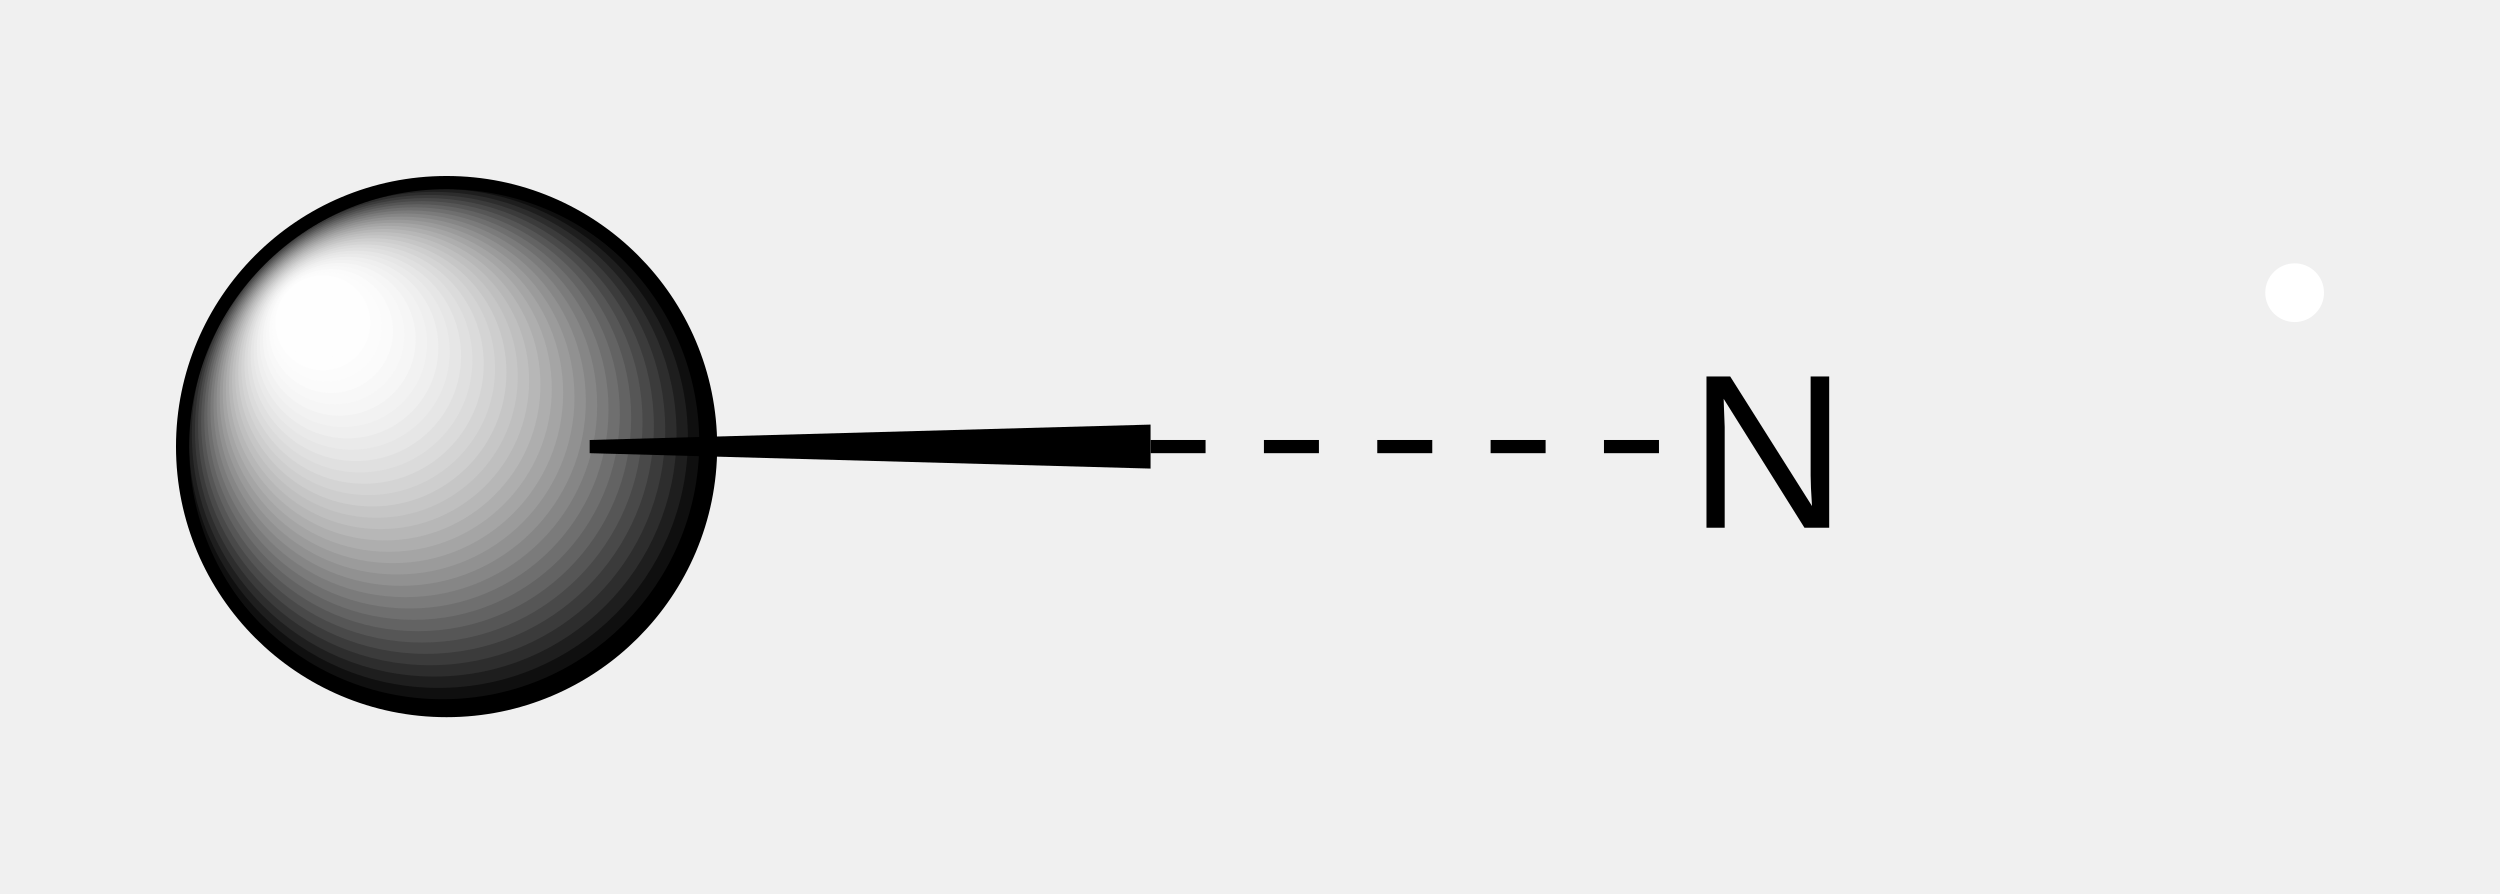
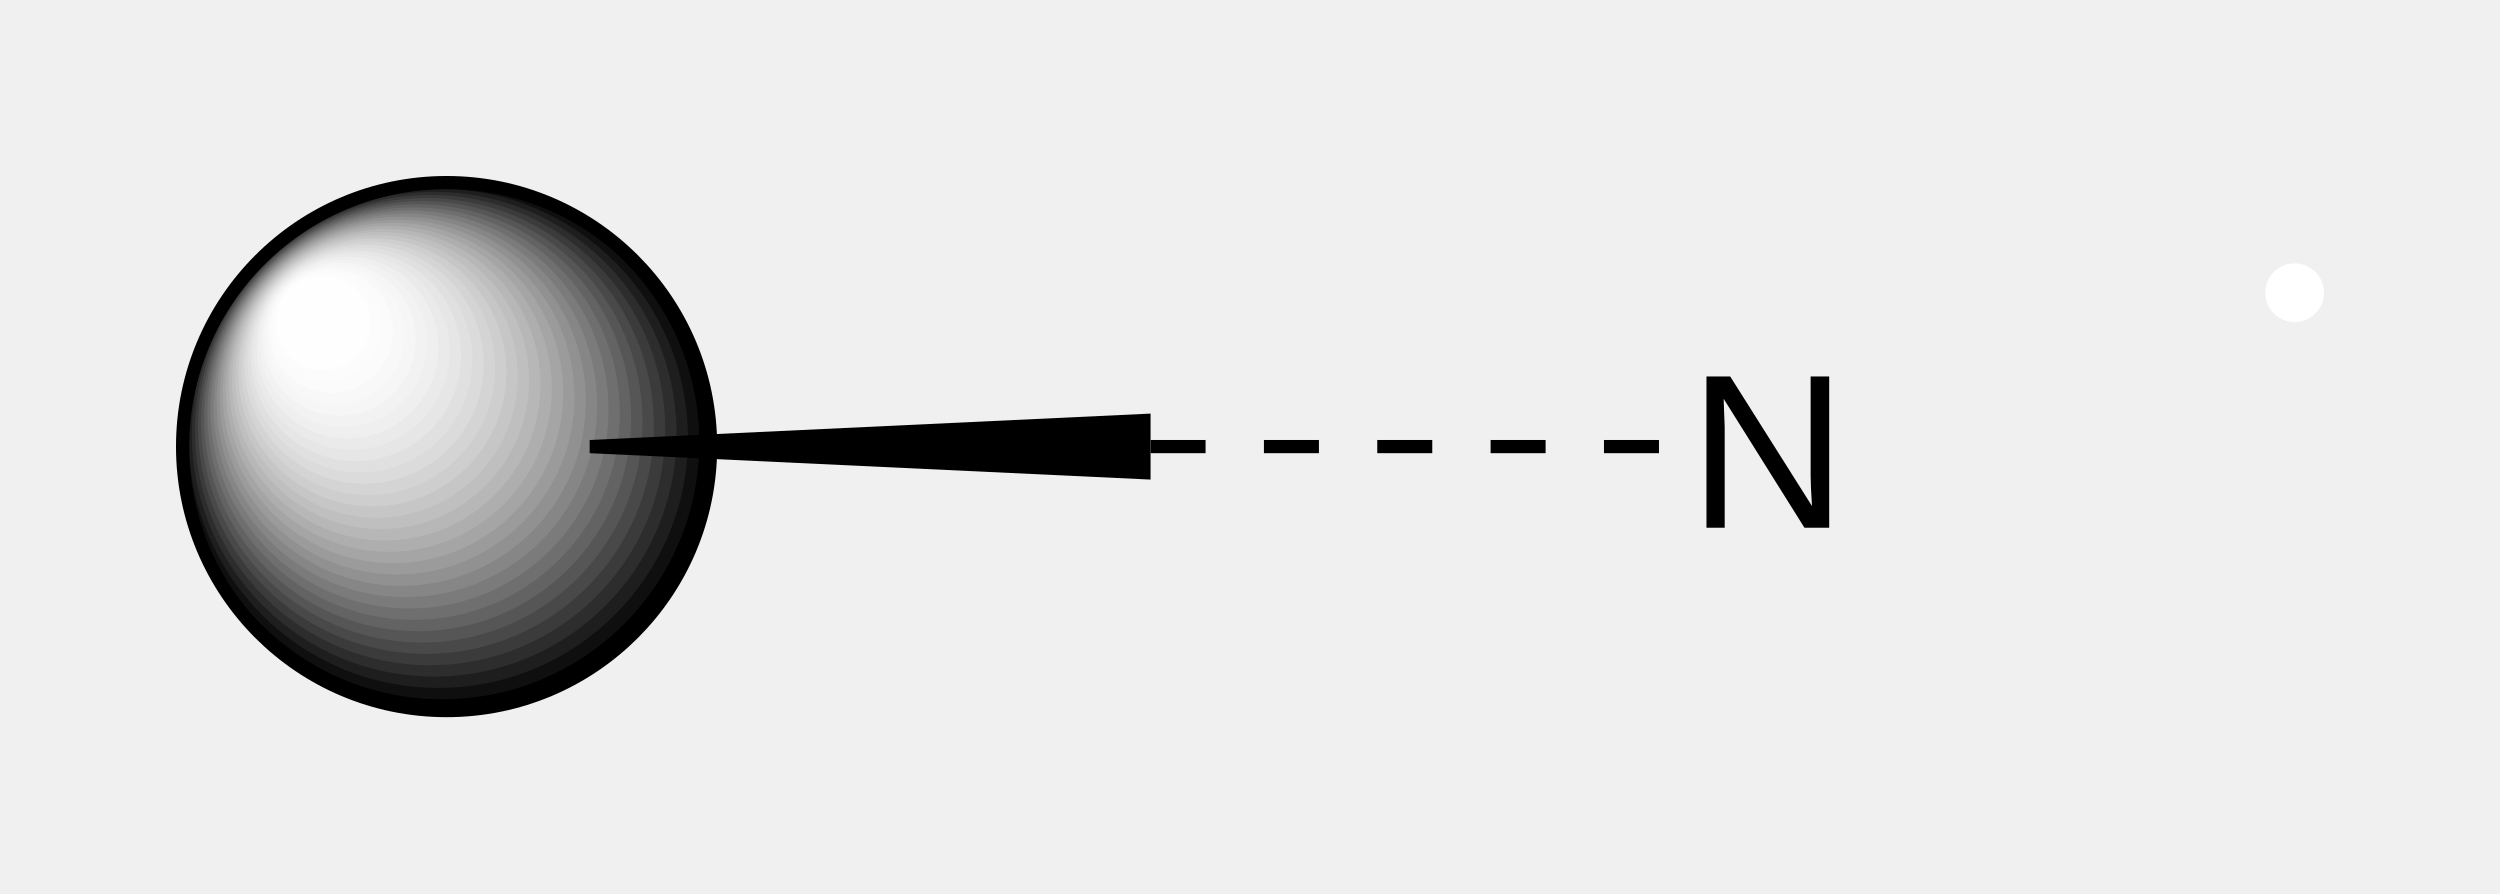
<svg xmlns="http://www.w3.org/2000/svg" width="113.64" height="40.6" viewBox="5.7 24.7 113.64 40.6">
  <text x="35.69" y="47.74" font-size="10" dominant-baseline="alphabetic" text-anchor="end" fill="#000000" font-family="Arial">
    <tspan font-size="10" font-family="Arial" fill="#000000" font-weight="400" font-style="normal">Ar</tspan>
  </text>
  <path d="M 14,45 C 14,51.627 19.373,57 26,57 C 32.627,57 38,51.627 38,45 C 38,38.373 32.627,33 26,33 C 19.373,33 14,38.373 14,45" fill="#000000" stroke="none" />
  <path d="M 14.141,44.812 C 14.141,51.259 19.366,56.484 25.812,56.484 C 32.259,56.484 37.484,51.259 37.484,44.812 C 37.484,38.366 32.259,33.141 25.812,33.141 C 19.366,33.141 14.141,38.366 14.141,44.812" fill="#0f0f0f" stroke="none" />
  <path d="M 14.281,44.625 C 14.281,50.89 19.36,55.969 25.625,55.969 C 31.89,55.969 36.969,50.89 36.969,44.625 C 36.969,38.36 31.89,33.281 25.625,33.281 C 19.36,33.281 14.281,38.36 14.281,44.625" fill="#1e1e1e" stroke="none" />
  <path d="M 14.422,44.437 C 14.422,50.521 19.354,55.453 25.437,55.453 C 31.521,55.453 36.453,50.521 36.453,44.437 C 36.453,38.354 31.521,33.422 25.437,33.422 C 19.354,33.422 14.422,38.354 14.422,44.437" fill="#2d2d2d" stroke="none" />
  <path d="M 14.562,44.25 C 14.562,50.153 19.347,54.938 25.25,54.938 C 31.153,54.938 35.938,50.153 35.938,44.25 C 35.938,38.347 31.153,33.562 25.25,33.562 C 19.347,33.562 14.562,38.347 14.562,44.25" fill="#3b3b3b" stroke="none" />
  <path d="M 14.703,44.062 C 14.703,49.784 19.341,54.422 25.062,54.422 C 30.784,54.422 35.422,49.784 35.422,44.062 C 35.422,38.341 30.784,33.703 25.062,33.703 C 19.341,33.703 14.703,38.341 14.703,44.062" fill="#494949" stroke="none" />
  <path d="M 14.843,43.875 C 14.843,49.415 19.335,53.907 24.875,53.907 C 30.415,53.907 34.907,49.415 34.907,43.875 C 34.907,38.335 30.415,33.843 24.875,33.843 C 19.335,33.843 14.843,38.335 14.843,43.875" fill="#565656" stroke="none" />
  <path d="M 14.984,43.687 C 14.984,49.047 19.328,53.391 24.687,53.391 C 30.047,53.391 34.391,49.047 34.391,43.687 C 34.391,38.328 30.047,33.984 24.687,33.984 C 19.328,33.984 14.984,38.328 14.984,43.687" fill="#636363" stroke="none" />
  <path d="M 15.125,43.5 C 15.125,48.678 19.322,52.875 24.5,52.875 C 29.678,52.875 33.875,48.678 33.875,43.5 C 33.875,38.322 29.678,34.125 24.5,34.125 C 19.322,34.125 15.125,38.322 15.125,43.5" fill="#6f6f6f" stroke="none" />
  <path d="M 15.265,43.312 C 15.265,48.309 19.316,52.36 24.312,52.36 C 29.309,52.36 33.36,48.309 33.36,43.312 C 33.36,38.316 29.309,34.265 24.312,34.265 C 19.316,34.265 15.265,38.316 15.265,43.312" fill="#7b7b7b" stroke="none" />
  <path d="M 15.406,43.125 C 15.406,47.94 19.309,51.844 24.125,51.844 C 28.94,51.844 32.844,47.94 32.844,43.125 C 32.844,38.309 28.94,34.406 24.125,34.406 C 19.309,34.406 15.406,38.309 15.406,43.125" fill="#868686" stroke="none" />
  <path d="M 15.546,42.937 C 15.546,47.572 19.303,51.329 23.937,51.329 C 28.572,51.329 32.329,47.572 32.329,42.937 C 32.329,38.303 28.572,34.546 23.937,34.546 C 19.303,34.546 15.546,38.303 15.546,42.937" fill="#919191" stroke="none" />
  <path d="M 15.687,42.75 C 15.687,47.203 19.297,50.813 23.75,50.813 C 28.203,50.813 31.813,47.203 31.813,42.75 C 31.813,38.297 28.203,34.687 23.75,34.687 C 19.297,34.687 15.687,38.297 15.687,42.75" fill="#9b9b9b" stroke="none" />
  <path d="M 15.827,42.562 C 15.827,46.834 19.291,50.298 23.562,50.298 C 27.834,50.298 31.298,46.834 31.298,42.562 C 31.298,38.291 27.834,34.827 23.562,34.827 C 19.291,34.827 15.827,38.291 15.827,42.562" fill="#a5a5a5" stroke="none" />
  <path d="M 15.968,42.375 C 15.968,46.466 19.284,49.782 23.375,49.782 C 27.466,49.782 30.782,46.466 30.782,42.375 C 30.782,38.284 27.466,34.968 23.375,34.968 C 19.284,34.968 15.968,38.284 15.968,42.375" fill="#aeaeae" stroke="none" />
  <path d="M 16.109,42.187 C 16.109,46.097 19.278,49.266 23.187,49.266 C 27.097,49.266 30.266,46.097 30.266,42.187 C 30.266,38.278 27.097,35.109 23.187,35.109 C 19.278,35.109 16.109,38.278 16.109,42.187" fill="#b7b7b7" stroke="none" />
  <path d="M 16.249,42 C 16.249,45.728 19.272,48.751 23,48.751 C 26.728,48.751 29.751,45.728 29.751,42 C 29.751,38.272 26.728,35.249 23,35.249 C 19.272,35.249 16.249,38.272 16.249,42" fill="#bfbfbf" stroke="none" />
  <path d="M 16.39,41.812 C 16.39,45.36 19.265,48.235 22.812,48.235 C 26.36,48.235 29.235,45.36 29.235,41.812 C 29.235,38.265 26.36,35.39 22.812,35.39 C 19.265,35.39 16.39,38.265 16.39,41.812" fill="#c6c6c6" stroke="none" />
  <path d="M 16.53,41.625 C 16.53,44.991 19.259,47.72 22.625,47.72 C 25.991,47.72 28.72,44.991 28.72,41.625 C 28.72,38.259 25.991,35.53 22.625,35.53 C 19.259,35.53 16.53,38.259 16.53,41.625" fill="#cecece" stroke="none" />
  <path d="M 16.671,41.437 C 16.671,44.622 19.253,47.204 22.437,47.204 C 25.622,47.204 28.204,44.622 28.204,41.437 C 28.204,38.253 25.622,35.671 22.437,35.671 C 19.253,35.671 16.671,38.253 16.671,41.437" fill="#d4d4d4" stroke="none" />
  <path d="M 16.812,41.25 C 16.812,44.254 19.246,46.688 22.25,46.688 C 25.254,46.688 27.688,44.254 27.688,41.25 C 27.688,38.246 25.254,35.812 22.25,35.812 C 19.246,35.812 16.812,38.246 16.812,41.25" fill="#dbdbdb" stroke="none" />
  <path d="M 16.952,41.062 C 16.952,43.885 19.24,46.173 22.062,46.173 C 24.885,46.173 27.173,43.885 27.173,41.062 C 27.173,38.24 24.885,35.952 22.062,35.952 C 19.24,35.952 16.952,38.24 16.952,41.062" fill="#e0e0e0" stroke="none" />
  <path d="M 17.093,40.875 C 17.093,43.516 19.234,45.657 21.875,45.657 C 24.516,45.657 26.657,43.516 26.657,40.875 C 26.657,38.234 24.516,36.093 21.875,36.093 C 19.234,36.093 17.093,38.234 17.093,40.875" fill="#e6e6e6" stroke="none" />
  <path d="M 17.233,40.687 C 17.233,43.147 19.227,45.142 21.687,45.142 C 24.147,45.142 26.142,43.147 26.142,40.687 C 26.142,38.227 24.147,36.233 21.687,36.233 C 19.227,36.233 17.233,38.227 17.233,40.687" fill="#eaeaea" stroke="none" />
  <path d="M 17.374,40.5 C 17.374,42.779 19.221,44.626 21.5,44.626 C 23.779,44.626 25.626,42.779 25.626,40.5 C 25.626,38.221 23.779,36.374 21.5,36.374 C 19.221,36.374 17.374,38.221 17.374,40.5" fill="#efefef" stroke="none" />
  <path d="M 17.514,40.312 C 17.514,42.41 19.215,44.111 21.312,44.111 C 23.41,44.111 25.111,42.41 25.111,40.312 C 25.111,38.215 23.41,36.514 21.312,36.514 C 19.215,36.514 17.514,38.215 17.514,40.312" fill="#f2f2f2" stroke="none" />
  <path d="M 17.655,40.125 C 17.655,42.041 19.209,43.595 21.125,43.595 C 23.041,43.595 24.595,42.041 24.595,40.125 C 24.595,38.209 23.041,36.655 21.125,36.655 C 19.209,36.655 17.655,38.209 17.655,40.125" fill="#f6f6f6" stroke="none" />
  <path d="M 17.796,39.937 C 17.796,41.673 19.202,43.079 20.937,43.079 C 22.673,43.079 24.079,41.673 24.079,39.937 C 24.079,38.202 22.673,36.796 20.937,36.796 C 19.202,36.796 17.796,38.202 17.796,39.937" fill="#f8f8f8" stroke="none" />
  <path d="M 17.936,39.75 C 17.936,41.304 19.196,42.564 20.75,42.564 C 22.304,42.564 23.564,41.304 23.564,39.75 C 23.564,38.196 22.304,36.936 20.75,36.936 C 19.196,36.936 17.936,38.196 17.936,39.75" fill="#fbfbfb" stroke="none" />
  <path d="M 18.077,39.562 C 18.077,40.935 19.19,42.048 20.562,42.048 C 21.935,42.048 23.048,40.935 23.048,39.562 C 23.048,38.19 21.935,37.077 20.562,37.077 C 19.19,37.077 18.077,38.19 18.077,39.562" fill="#fcfcfc" stroke="none" />
  <path d="M 18.217,39.375 C 18.217,40.567 19.183,41.533 20.375,41.533 C 21.567,41.533 22.533,40.567 22.533,39.375 C 22.533,38.183 21.567,37.217 20.375,37.217 C 19.183,37.217 18.217,38.183 18.217,39.375" fill="#fefefe" stroke="none" />
  <path d="M 18.358,39.187 C 18.358,40.198 19.177,41.017 20.187,41.017 C 21.198,41.017 22.017,40.198 22.017,39.187 C 22.017,38.177 21.198,37.358 20.187,37.358 C 19.177,37.358 18.358,38.177 18.358,39.187" fill="#fefefe" stroke="none" />
  <path d="M 14,45 C 14,51.627 19.373,57 26,57 C 32.627,57 38,51.627 38,45 C 38,38.373 32.627,33 26,33 C 19.373,33 14,38.373 14,45" fill="none" stroke="#000000" stroke-width="0.6" stroke-linecap="round" stroke-linejoin="round" />
-   <polygon points="32.504,45.3 58,46 58,44 32.504,44.7" fill="#000000" stroke="none" stroke-width="0" />
+   <polygon points="32.504,45.3 58,46.5 58,43.5 32.504,44.7" fill="#000000" stroke="none" stroke-width="0" />
  <text x="82.44" y="48.69" font-size="10" dominant-baseline="alphabetic" text-anchor="start" fill="#000000" font-family="Arial">
    <tspan font-size="10" font-family="Arial" fill="#000000" font-weight="400" font-style="normal">N</tspan>
  </text>
  <polygon points="58,45.3 60.5,45.3 60.5,44.7 58,44.7" fill="#000000" stroke="none" stroke-width="0" />
  <polygon points="63.153,45.3 65.653,45.3 65.653,44.7 63.153,44.7" fill="#000000" stroke="none" stroke-width="0" />
  <polygon points="68.305,45.3 70.805,45.3 70.805,44.7 68.305,44.7" fill="#000000" stroke="none" stroke-width="0" />
  <polygon points="73.457,45.3 75.957,45.3 75.957,44.7 73.457,44.7" fill="#000000" stroke="none" stroke-width="0" />
  <polygon points="78.61,45.3 81.11,45.3 81.11,44.7 78.61,44.7" fill="#000000" stroke="none" stroke-width="0" />
  <path d="M 108.67,38.005 A 1.335,1.335 0 1 0 111.34,38.005 A 1.335,1.335 0 1 0 108.67,38.005 Z" fill="#ffffff" stroke="none" />
</svg>
